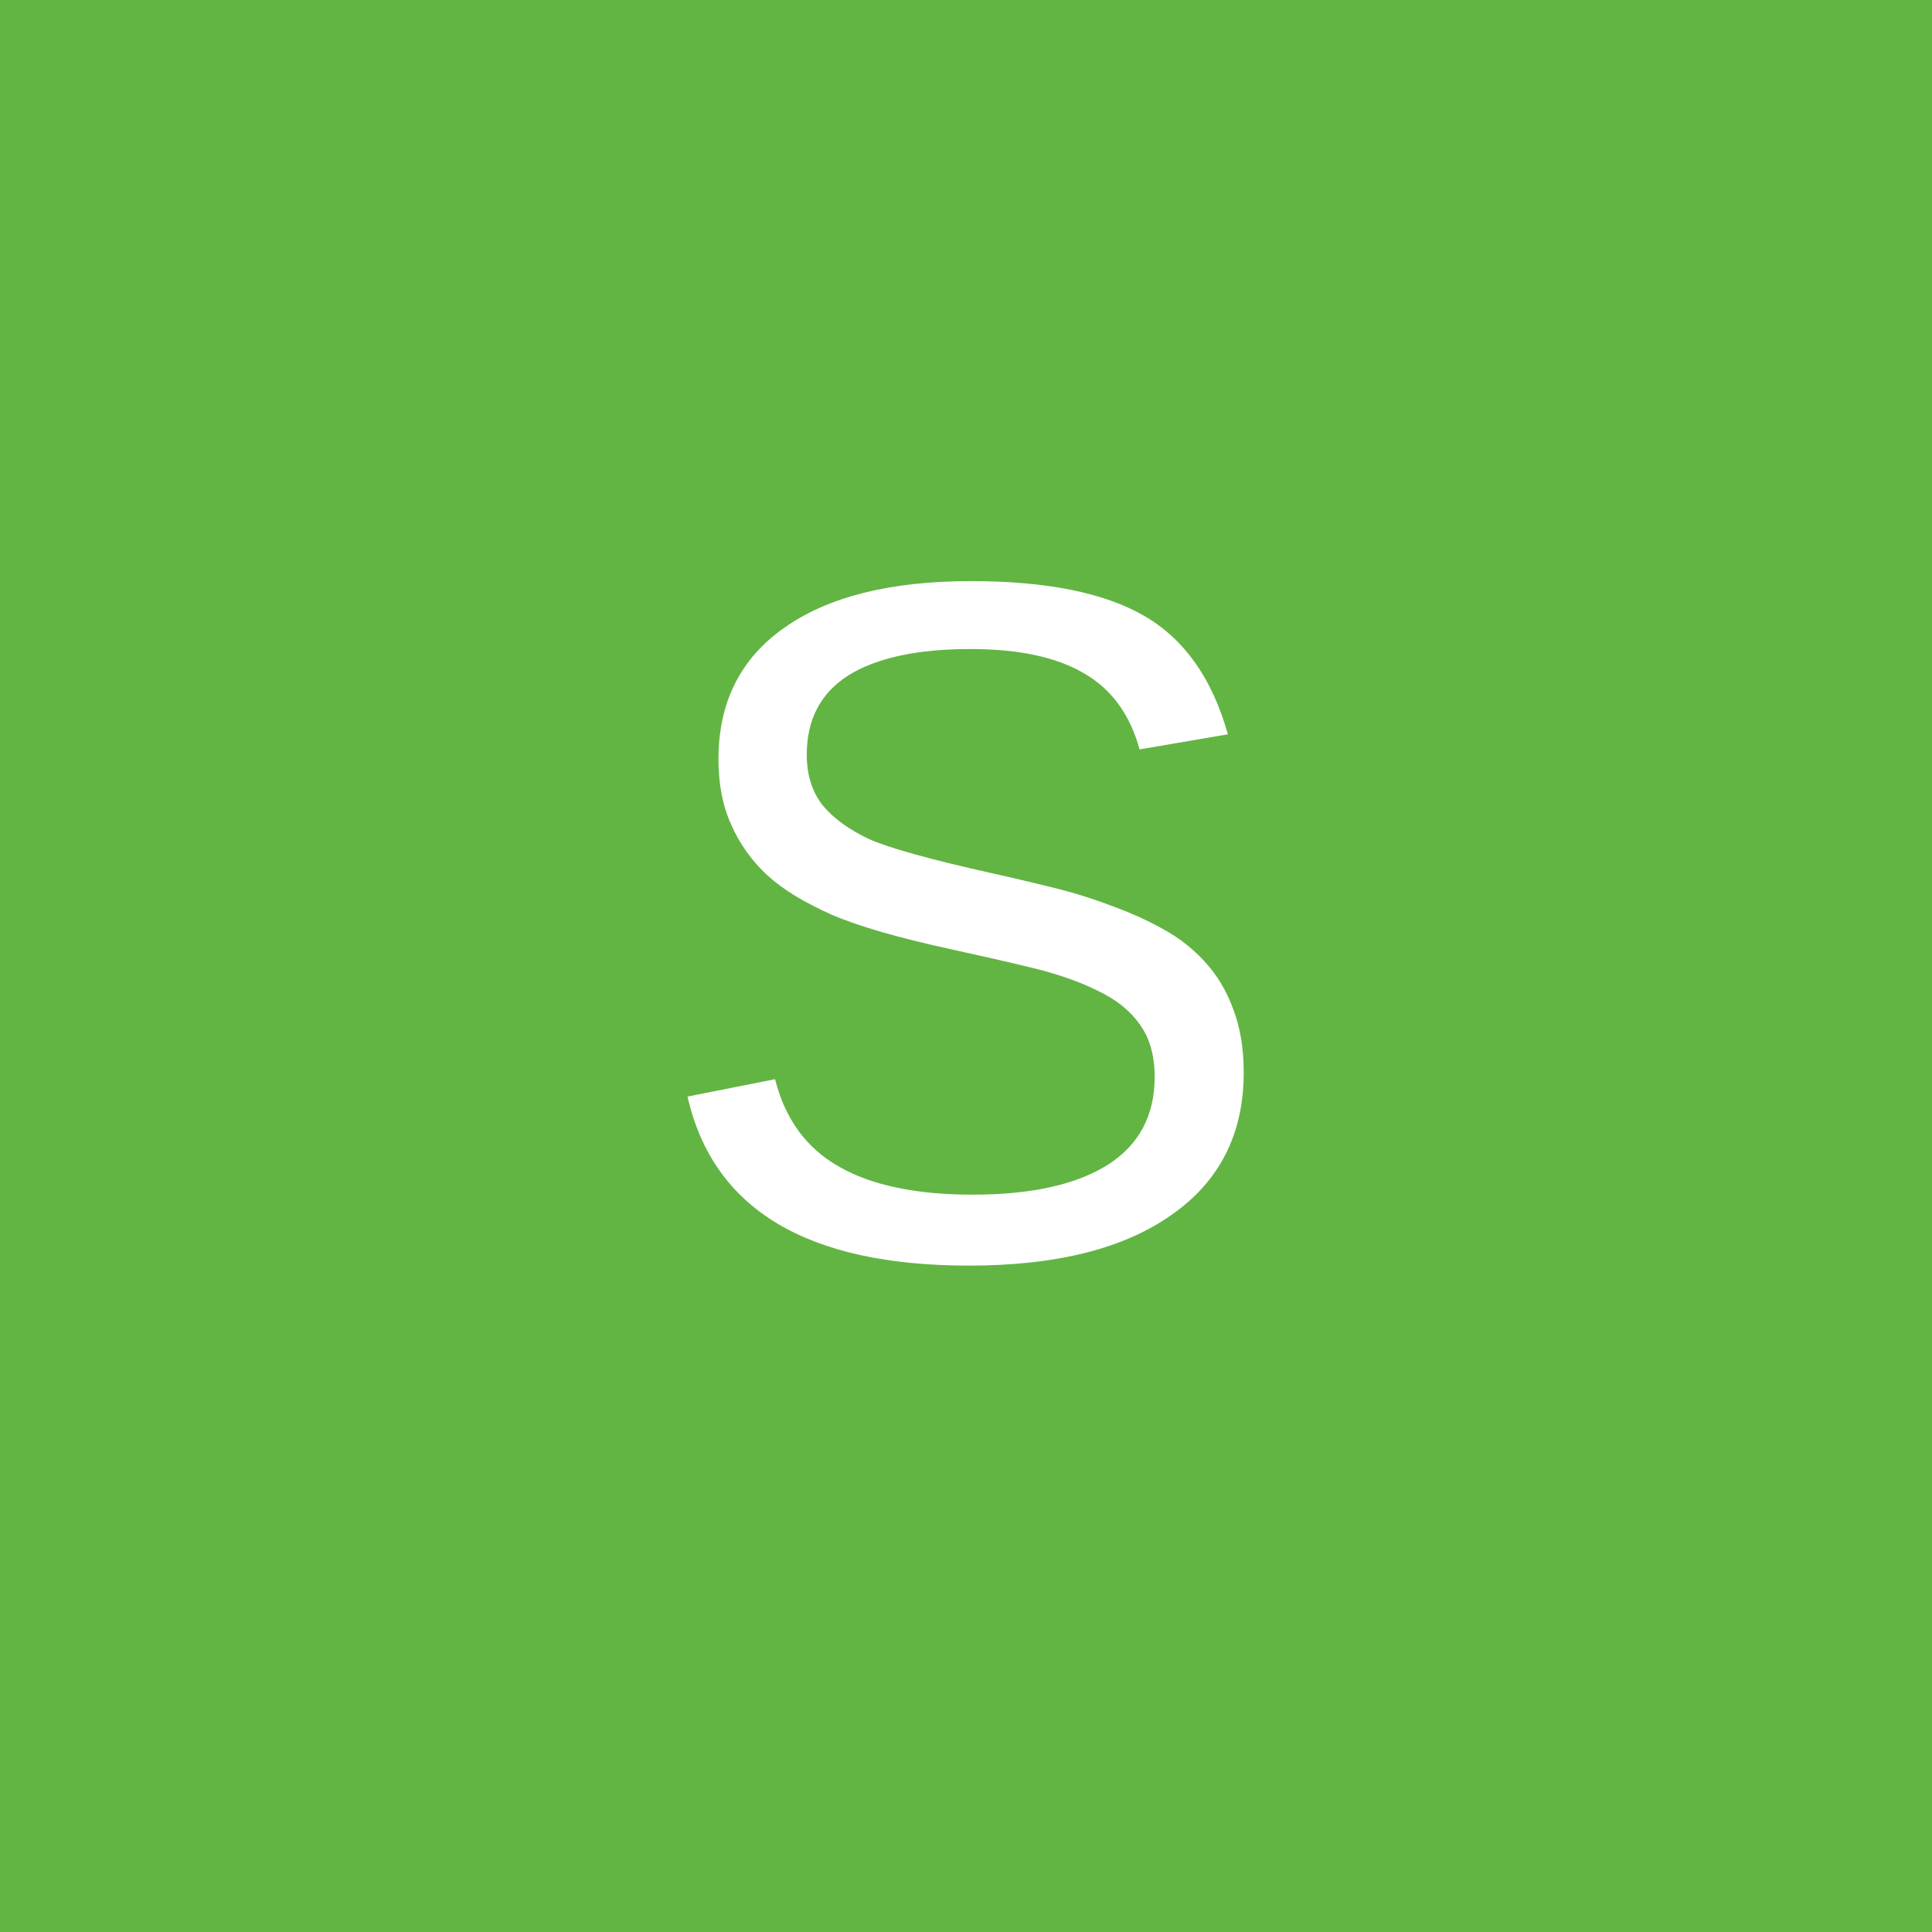
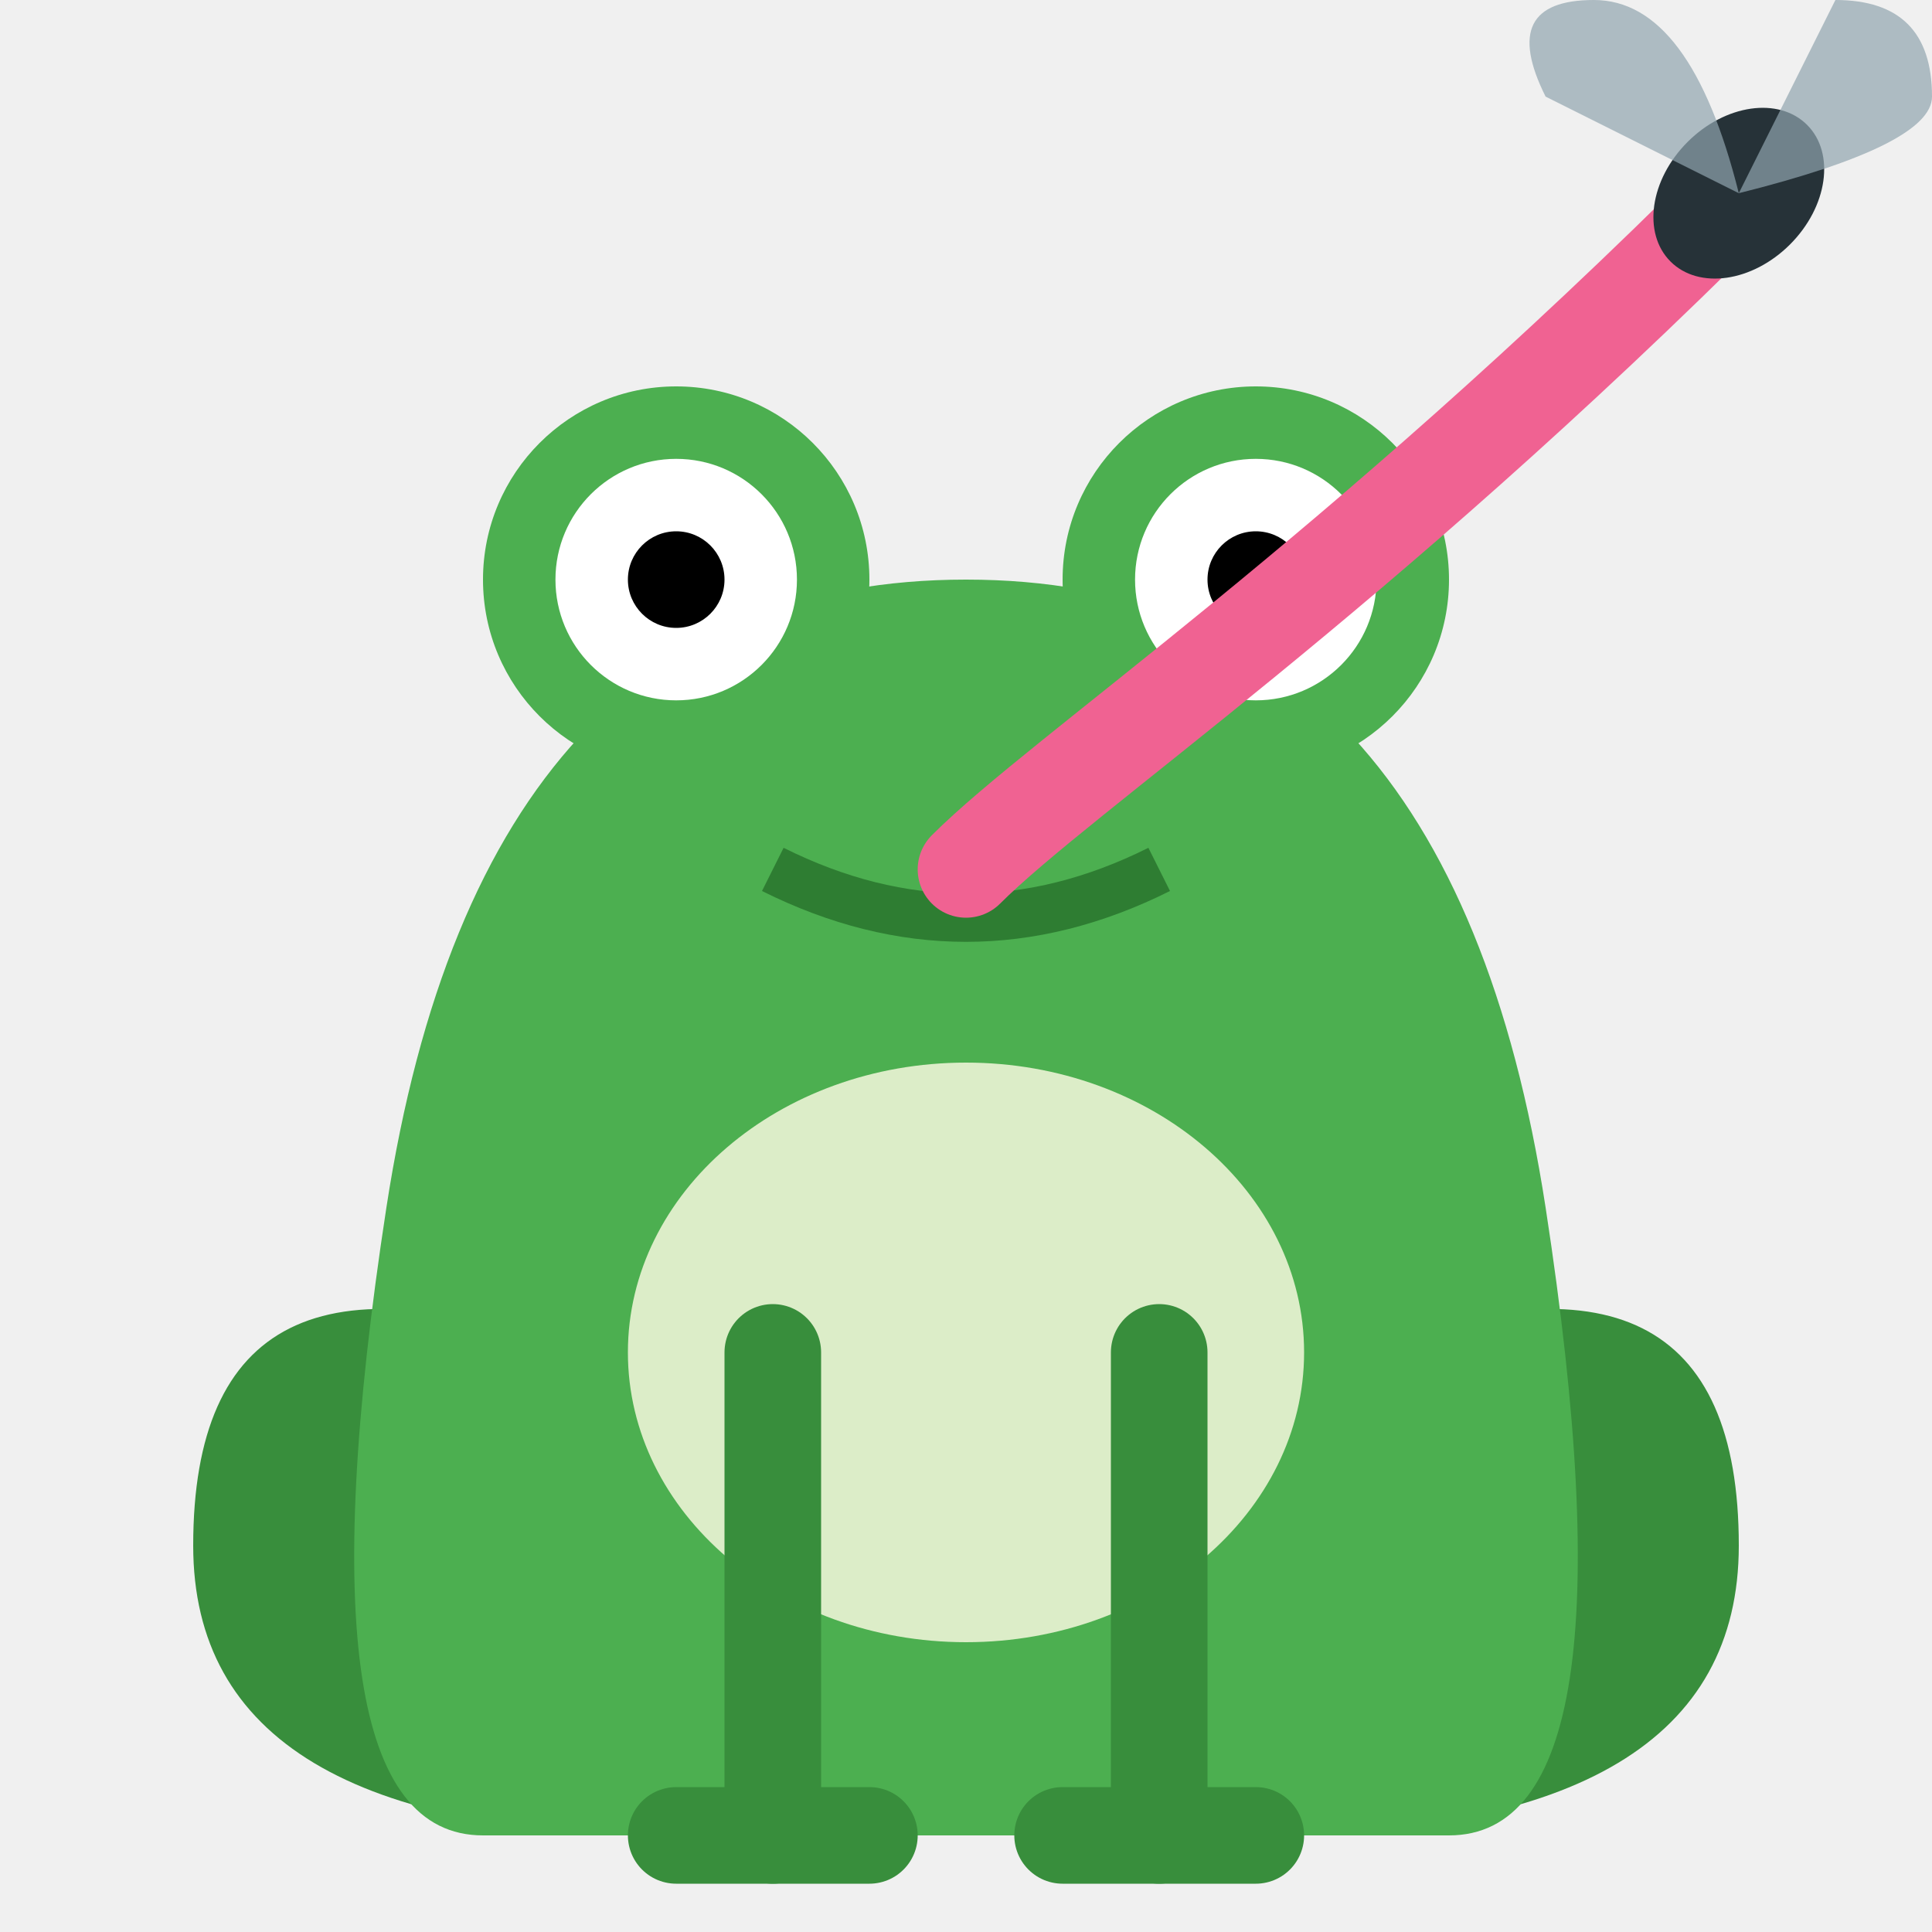
<svg xmlns="http://www.w3.org/2000/svg" width="40" height="40" viewBox="0 0 40 40">
-   <rect width="40" height="40" fill="#62B543" />
-   <text x="50%" y="50%" font-family="Arial" font-size="20" fill="white" text-anchor="middle" dy=".3em">S</text>
+   <path d="M12 28 Q 4 25 4 32 Q 4 38 14 38" fill="#388E3C" />
+   <path d="M28 28 Q 36 25 36 32 Q 36 38 26 38" fill="#388E3C" />
+   <path d="M10 38 L 30 38 Q 34 38 32 25 Q 30 12 20 12 Q 10 12 8 25 Q 6 38 10 38" fill="#4CAF50" />
+   <ellipse cx="20" cy="28" rx="7" ry="6" fill="#DCEDC8" />
+   <path d="M16 28 L 16 38" stroke="#388E3C" stroke-width="2" stroke-linecap="round" />
+   <path d="M24 28 L 24 38" stroke="#388E3C" stroke-width="2" stroke-linecap="round" />
+   <path d="M14 38 L 18 38" stroke="#388E3C" stroke-width="2" stroke-linecap="round" />
+   <path d="M22 38 L 26 38" stroke="#388E3C" stroke-width="2" stroke-linecap="round" />
+   <circle cx="14" cy="12" r="4" fill="#4CAF50" />
+   <circle cx="26" cy="12" r="4" fill="#4CAF50" />
+   <circle cx="14" cy="12" r="2.5" fill="#FFFFFF" />
+   <circle cx="26" cy="12" r="2.5" fill="#FFFFFF" />
+   <circle cx="14" cy="12" r="1" fill="#000000" />
+   <circle cx="26" cy="12" r="1" fill="#000000" />
+   <path d="M16 18 Q 20 20 24 18" stroke="#2E7D32" stroke-width="1" fill="none" />
+   <path d="M20 18 C 22 16, 28 12, 36 4" stroke="#F06292" stroke-width="2" fill="none" stroke-linecap="round" />
+   <circle cx="36" cy="4" r="1.2" fill="#F06292" />
+   <ellipse cx="36" cy="4" rx="1.5" ry="2" fill="#263238" transform="rotate(45 36 4)" />
+   <path d="M36 4 L 32 2 Q 31 0 33 0 Q 35 0 36 4" fill="#90A4AE" opacity="0.7" />
+   <path d="M36 4 L 38 0 Q 40 0 40 2 Q 40 3 36 4" fill="#90A4AE" opacity="0.7" />
</svg>
